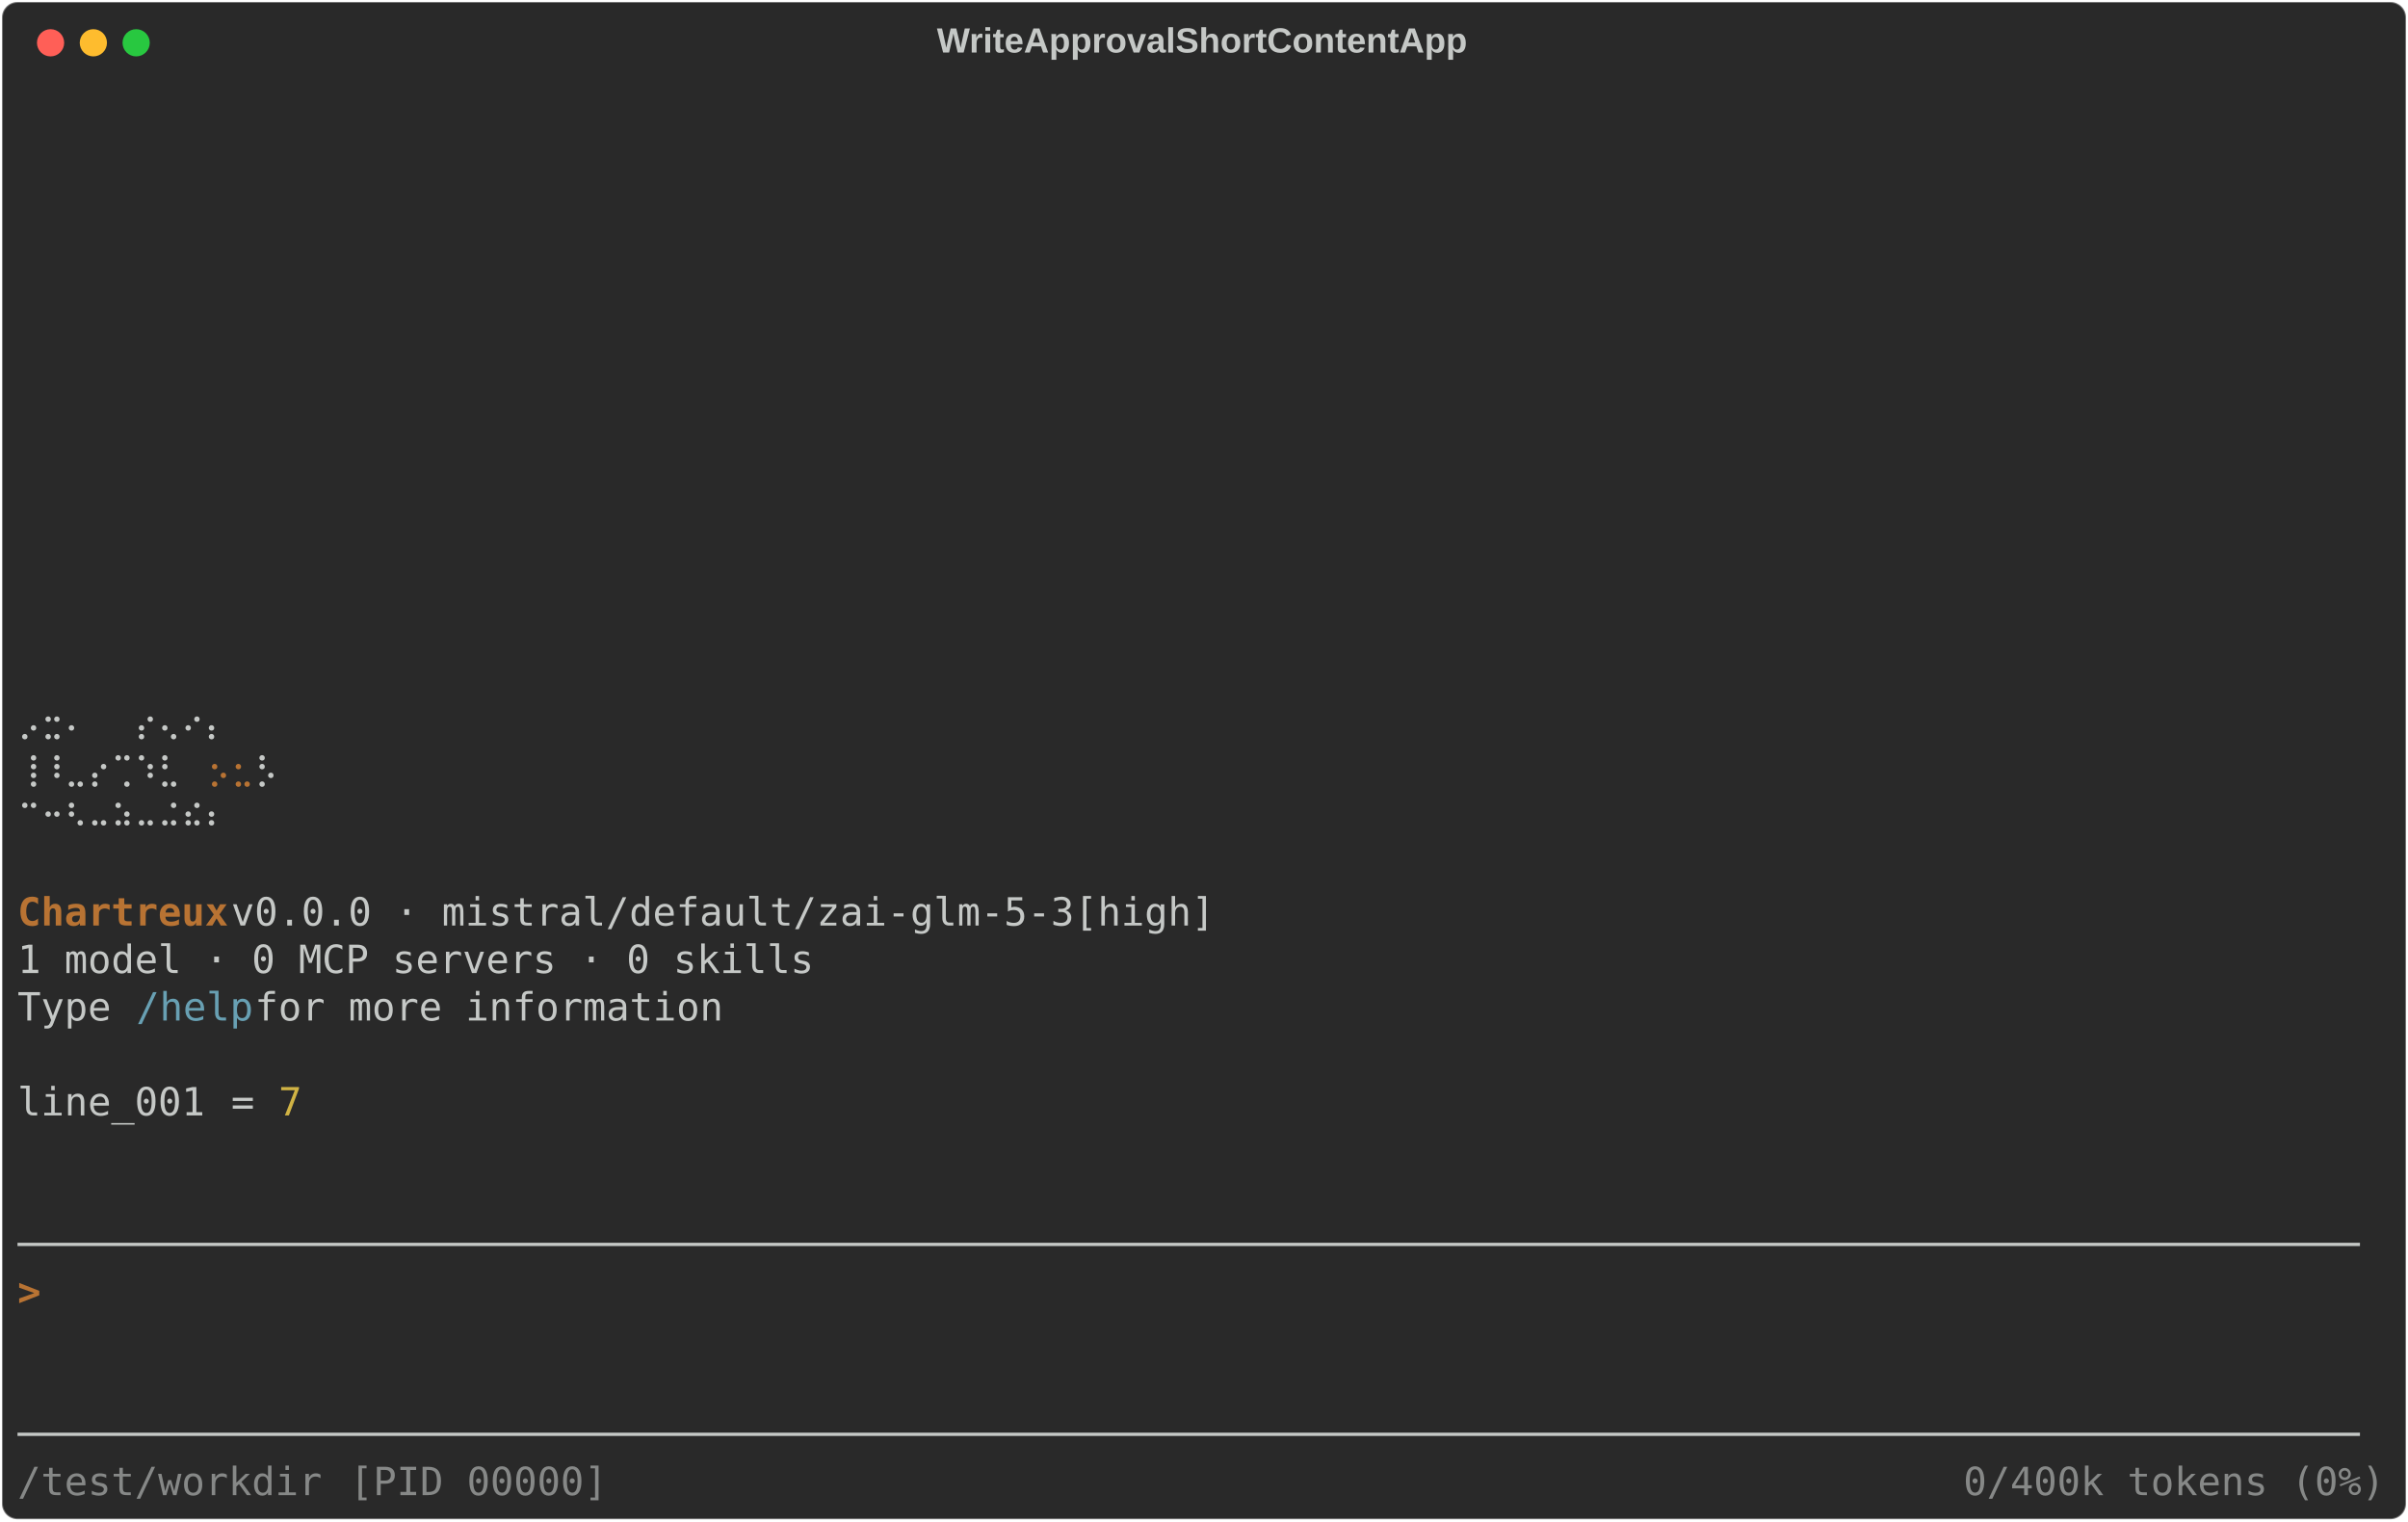
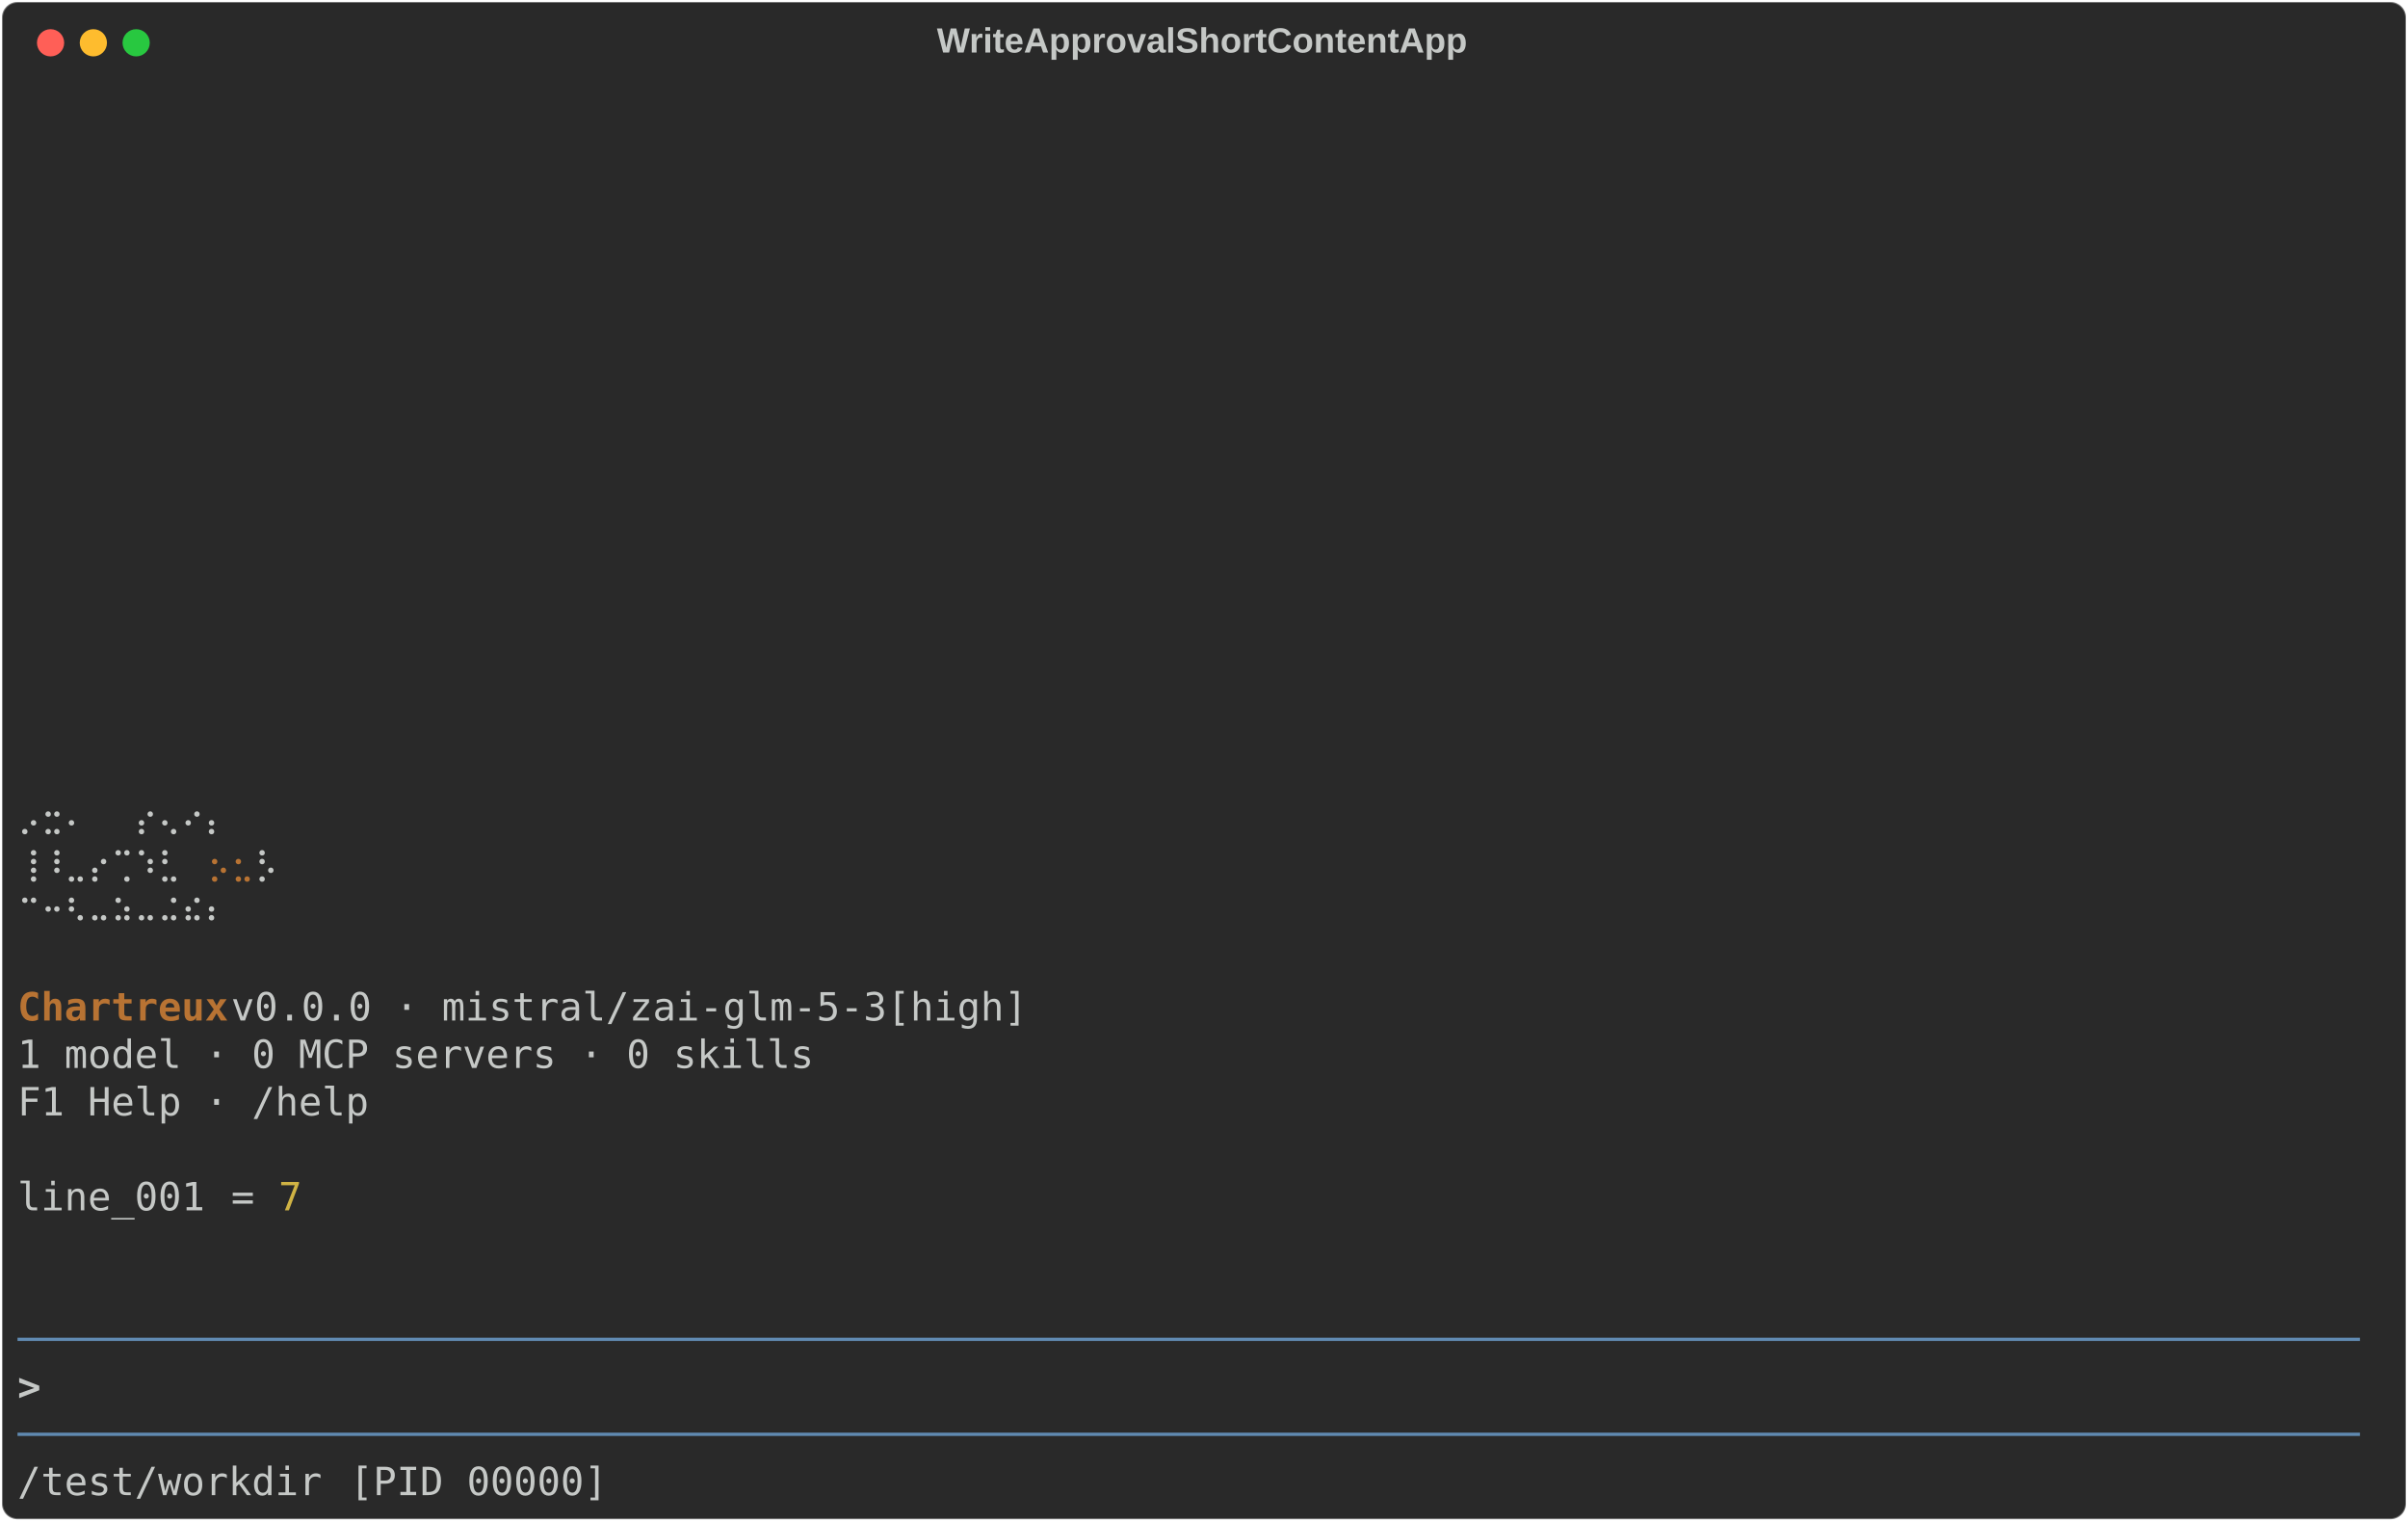
<svg xmlns="http://www.w3.org/2000/svg" class="rich-terminal" viewBox="0 0 1238 782.0">
  <style>

    @font-face {
        font-family: "Fira Code";
        src: local("FiraCode-Regular"),
                url("https://cdnjs.cloudflare.com/ajax/libs/firacode/6.2.0/woff2/FiraCode-Regular.woff2") format("woff2"),
                url("https://cdnjs.cloudflare.com/ajax/libs/firacode/6.2.0/woff/FiraCode-Regular.woff") format("woff");
        font-style: normal;
        font-weight: 400;
    }
    @font-face {
        font-family: "Fira Code";
        src: local("FiraCode-Bold"),
                url("https://cdnjs.cloudflare.com/ajax/libs/firacode/6.2.0/woff2/FiraCode-Bold.woff2") format("woff2"),
                url("https://cdnjs.cloudflare.com/ajax/libs/firacode/6.2.0/woff/FiraCode-Bold.woff") format("woff");
        font-style: bold;
        font-weight: 700;
    }

    .terminal-matrix {
        font-family: Fira Code, monospace;
        font-size: 20px;
        line-height: 24.4px;
        font-variant-east-asian: full-width;
    }

    .terminal-title {
        font-size: 18px;
        font-weight: bold;
        font-family: arial;
    }

    .terminal-r1 { fill: #c5c8c6 }
.terminal-r2 { fill: #b87333 }
.terminal-r3 { fill: #b87333;font-weight: bold }
- .terminal-r4 { fill: #68a0b3 }
- .terminal-r5 { fill: #d0b344 }
- .terminal-r6 { fill: #868887 }
+ .terminal-r4 { fill: #d0b344 }
+ .terminal-r5 { fill: #608ab1 }
+ .terminal-r6 { fill: #c5c8c6;font-weight: bold }
    </style>
  <defs>
    <clipPath id="terminal-clip-terminal">
      <rect x="0" y="0" width="1219.0" height="731.0" />
    </clipPath>
    <clipPath id="terminal-line-0">
      <rect x="0" y="1.5" width="1220" height="24.65" />
    </clipPath>
    <clipPath id="terminal-line-1">
      <rect x="0" y="25.9" width="1220" height="24.65" />
    </clipPath>
    <clipPath id="terminal-line-2">
      <rect x="0" y="50.3" width="1220" height="24.65" />
    </clipPath>
    <clipPath id="terminal-line-3">
      <rect x="0" y="74.7" width="1220" height="24.65" />
    </clipPath>
    <clipPath id="terminal-line-4">
      <rect x="0" y="99.1" width="1220" height="24.65" />
    </clipPath>
    <clipPath id="terminal-line-5">
      <rect x="0" y="123.5" width="1220" height="24.65" />
    </clipPath>
    <clipPath id="terminal-line-6">
      <rect x="0" y="147.9" width="1220" height="24.65" />
    </clipPath>
    <clipPath id="terminal-line-7">
      <rect x="0" y="172.3" width="1220" height="24.65" />
    </clipPath>
    <clipPath id="terminal-line-8">
      <rect x="0" y="196.7" width="1220" height="24.65" />
    </clipPath>
    <clipPath id="terminal-line-9">
      <rect x="0" y="221.1" width="1220" height="24.65" />
    </clipPath>
    <clipPath id="terminal-line-10">
      <rect x="0" y="245.5" width="1220" height="24.65" />
    </clipPath>
    <clipPath id="terminal-line-11">
      <rect x="0" y="269.9" width="1220" height="24.65" />
    </clipPath>
    <clipPath id="terminal-line-12">
      <rect x="0" y="294.3" width="1220" height="24.65" />
    </clipPath>
    <clipPath id="terminal-line-13">
      <rect x="0" y="318.7" width="1220" height="24.65" />
    </clipPath>
    <clipPath id="terminal-line-14">
      <rect x="0" y="343.1" width="1220" height="24.65" />
    </clipPath>
    <clipPath id="terminal-line-15">
      <rect x="0" y="367.5" width="1220" height="24.65" />
    </clipPath>
    <clipPath id="terminal-line-16">
      <rect x="0" y="391.9" width="1220" height="24.65" />
    </clipPath>
    <clipPath id="terminal-line-17">
      <rect x="0" y="416.3" width="1220" height="24.65" />
    </clipPath>
    <clipPath id="terminal-line-18">
      <rect x="0" y="440.7" width="1220" height="24.65" />
    </clipPath>
    <clipPath id="terminal-line-19">
      <rect x="0" y="465.1" width="1220" height="24.65" />
    </clipPath>
    <clipPath id="terminal-line-20">
      <rect x="0" y="489.5" width="1220" height="24.65" />
    </clipPath>
    <clipPath id="terminal-line-21">
      <rect x="0" y="513.9" width="1220" height="24.65" />
    </clipPath>
    <clipPath id="terminal-line-22">
      <rect x="0" y="538.3" width="1220" height="24.65" />
    </clipPath>
    <clipPath id="terminal-line-23">
      <rect x="0" y="562.7" width="1220" height="24.65" />
    </clipPath>
    <clipPath id="terminal-line-24">
      <rect x="0" y="587.1" width="1220" height="24.65" />
    </clipPath>
    <clipPath id="terminal-line-25">
      <rect x="0" y="611.5" width="1220" height="24.65" />
    </clipPath>
    <clipPath id="terminal-line-26">
      <rect x="0" y="635.9" width="1220" height="24.65" />
    </clipPath>
    <clipPath id="terminal-line-27">
      <rect x="0" y="660.3" width="1220" height="24.65" />
    </clipPath>
    <clipPath id="terminal-line-28">
      <rect x="0" y="684.7" width="1220" height="24.65" />
    </clipPath>
  </defs>
  <rect fill="#292929" stroke="rgba(255,255,255,0.35)" stroke-width="1" x="1" y="1" width="1236" height="780" rx="8" />
  <text class="terminal-title" fill="#c5c8c6" text-anchor="middle" x="618" y="27">WriteApprovalShortContentApp</text>
  <g transform="translate(26,22)">
    <circle cx="0" cy="0" r="7" fill="#ff5f57" />
    <circle cx="22" cy="0" r="7" fill="#febc2e" />
    <circle cx="44" cy="0" r="7" fill="#28c840" />
  </g>
  <g transform="translate(9, 41)" clip-path="url(#terminal-clip-terminal)">
    <g class="terminal-matrix">
      <text class="terminal-r1" x="1220" y="20" textLength="12.2" clip-path="url(#terminal-line-0)">
</text>
      <text class="terminal-r1" x="1220" y="44.4" textLength="12.2" clip-path="url(#terminal-line-1)">
</text>
      <text class="terminal-r1" x="1220" y="68.8" textLength="12.2" clip-path="url(#terminal-line-2)">
</text>
      <text class="terminal-r1" x="1220" y="93.2" textLength="12.2" clip-path="url(#terminal-line-3)">
</text>
      <text class="terminal-r1" x="1220" y="117.6" textLength="12.2" clip-path="url(#terminal-line-4)">
</text>
      <text class="terminal-r1" x="1220" y="142" textLength="12.2" clip-path="url(#terminal-line-5)">
</text>
      <text class="terminal-r1" x="1220" y="166.4" textLength="12.2" clip-path="url(#terminal-line-6)">
</text>
      <text class="terminal-r1" x="1220" y="190.8" textLength="12.2" clip-path="url(#terminal-line-7)">
</text>
      <text class="terminal-r1" x="1220" y="215.2" textLength="12.2" clip-path="url(#terminal-line-8)">
</text>
      <text class="terminal-r1" x="1220" y="239.6" textLength="12.2" clip-path="url(#terminal-line-9)">
</text>
      <text class="terminal-r1" x="1220" y="264" textLength="12.2" clip-path="url(#terminal-line-10)">
</text>
      <text class="terminal-r1" x="1220" y="288.4" textLength="12.2" clip-path="url(#terminal-line-11)">
</text>
      <text class="terminal-r1" x="1220" y="312.8" textLength="12.2" clip-path="url(#terminal-line-12)">
</text>
-       <text class="terminal-r1" x="0" y="337.2" textLength="134.2" clip-path="url(#terminal-line-13)">  ⡠⣒⠄  ⡔⢄⠔⡄</text>
      <text class="terminal-r1" x="1220" y="337.2" textLength="12.2" clip-path="url(#terminal-line-13)">
</text>
-       <text class="terminal-r1" x="0" y="361.6" textLength="97.6" clip-path="url(#terminal-line-14)"> ⢸⠸⣀⡔⢉⠱⣃</text>
-       <text class="terminal-r2" x="97.6" y="361.6" textLength="12.2" clip-path="url(#terminal-line-14)">⡢</text>
-       <text class="terminal-r2" x="109.8" y="361.6" textLength="12.2" clip-path="url(#terminal-line-14)">⣂</text>
-       <text class="terminal-r1" x="122" y="361.6" textLength="12.2" clip-path="url(#terminal-line-14)">⡣</text>
      <text class="terminal-r1" x="1220" y="361.6" textLength="12.2" clip-path="url(#terminal-line-14)">
</text>
-       <text class="terminal-r1" x="0" y="386" textLength="134.2" clip-path="url(#terminal-line-15)">  ⠉⠒⠣⠤⠵⠤⠬⠮⠆</text>
+       <text class="terminal-r1" x="0" y="386" textLength="134.2" clip-path="url(#terminal-line-15)">  ⡠⣒⠄  ⡔⢄⠔⡄</text>
      <text class="terminal-r1" x="1220" y="386" textLength="12.2" clip-path="url(#terminal-line-15)">
</text>
+       <text class="terminal-r1" x="0" y="410.4" textLength="97.6" clip-path="url(#terminal-line-16)"> ⢸⠸⣀⡔⢉⠱⣃</text>
+       <text class="terminal-r2" x="97.6" y="410.4" textLength="12.2" clip-path="url(#terminal-line-16)">⡢</text>
+       <text class="terminal-r2" x="109.8" y="410.4" textLength="12.2" clip-path="url(#terminal-line-16)">⣂</text>
+       <text class="terminal-r1" x="122" y="410.4" textLength="12.2" clip-path="url(#terminal-line-16)">⡣</text>
      <text class="terminal-r1" x="1220" y="410.4" textLength="12.2" clip-path="url(#terminal-line-16)">
</text>
-       <text class="terminal-r3" x="0" y="434.8" textLength="109.8" clip-path="url(#terminal-line-17)">Chartreux</text>
-       <text class="terminal-r1" x="109.8" y="434.8" textLength="524.6" clip-path="url(#terminal-line-17)"> v0.0.0 · mistral/default/zai-glm-5-3[high]</text>
+       <text class="terminal-r1" x="0" y="434.8" textLength="134.2" clip-path="url(#terminal-line-17)">  ⠉⠒⠣⠤⠵⠤⠬⠮⠆</text>
      <text class="terminal-r1" x="1220" y="434.8" textLength="12.2" clip-path="url(#terminal-line-17)">
</text>
-       <text class="terminal-r1" x="0" y="459.2" textLength="414.8" clip-path="url(#terminal-line-18)">1 model · 0 MCP servers · 0 skills</text>
      <text class="terminal-r1" x="1220" y="459.2" textLength="12.2" clip-path="url(#terminal-line-18)">
</text>
-       <text class="terminal-r1" x="0" y="483.6" textLength="61" clip-path="url(#terminal-line-19)">Type </text>
-       <text class="terminal-r4" x="61" y="483.6" textLength="61" clip-path="url(#terminal-line-19)">/help</text>
-       <text class="terminal-r1" x="122" y="483.6" textLength="256.2" clip-path="url(#terminal-line-19)"> for more information</text>
+       <text class="terminal-r3" x="0" y="483.6" textLength="109.8" clip-path="url(#terminal-line-19)">Chartreux</text>
+       <text class="terminal-r1" x="109.8" y="483.6" textLength="427" clip-path="url(#terminal-line-19)"> v0.0.0 · mistral/zai-glm-5-3[high]</text>
      <text class="terminal-r1" x="1220" y="483.6" textLength="12.2" clip-path="url(#terminal-line-19)">
</text>
+       <text class="terminal-r1" x="0" y="508" textLength="414.8" clip-path="url(#terminal-line-20)">1 model · 0 MCP servers · 0 skills</text>
      <text class="terminal-r1" x="1220" y="508" textLength="12.2" clip-path="url(#terminal-line-20)">
</text>
-       <text class="terminal-r1" x="0" y="532.4" textLength="97.6" clip-path="url(#terminal-line-21)">line_001</text>
-       <text class="terminal-r1" x="109.8" y="532.4" textLength="12.2" clip-path="url(#terminal-line-21)">=</text>
-       <text class="terminal-r5" x="134.2" y="532.4" textLength="12.2" clip-path="url(#terminal-line-21)">7</text>
+       <text class="terminal-r1" x="0" y="532.4" textLength="183" clip-path="url(#terminal-line-21)">F1 Help · /help</text>
      <text class="terminal-r1" x="1220" y="532.4" textLength="12.2" clip-path="url(#terminal-line-21)">
</text>
      <text class="terminal-r1" x="1220" y="556.8" textLength="12.2" clip-path="url(#terminal-line-22)">
</text>
+       <text class="terminal-r1" x="0" y="581.2" textLength="97.6" clip-path="url(#terminal-line-23)">line_001</text>
+       <text class="terminal-r1" x="109.8" y="581.2" textLength="12.2" clip-path="url(#terminal-line-23)">=</text>
+       <text class="terminal-r4" x="134.2" y="581.2" textLength="12.2" clip-path="url(#terminal-line-23)">7</text>
      <text class="terminal-r1" x="1220" y="581.2" textLength="12.2" clip-path="url(#terminal-line-23)">
</text>
-       <text class="terminal-r1" x="0" y="605.6" textLength="1220" clip-path="url(#terminal-line-24)">────────────────────────────────────────────────────────────────────────────────────────────────────</text>
      <text class="terminal-r1" x="1220" y="605.6" textLength="12.2" clip-path="url(#terminal-line-24)">
</text>
-       <text class="terminal-r3" x="0" y="630" textLength="12.2" clip-path="url(#terminal-line-25)">&gt;</text>
      <text class="terminal-r1" x="1220" y="630" textLength="12.2" clip-path="url(#terminal-line-25)">
</text>
+       <text class="terminal-r5" x="0" y="654.4" textLength="1220" clip-path="url(#terminal-line-26)">────────────────────────────────────────────────────────────────────────────────────────────────────</text>
      <text class="terminal-r1" x="1220" y="654.4" textLength="12.2" clip-path="url(#terminal-line-26)">
</text>
+       <text class="terminal-r6" x="0" y="678.8" textLength="12.2" clip-path="url(#terminal-line-27)">&gt;</text>
      <text class="terminal-r1" x="1220" y="678.8" textLength="12.2" clip-path="url(#terminal-line-27)">
</text>
-       <text class="terminal-r1" x="0" y="703.2" textLength="1220" clip-path="url(#terminal-line-28)">────────────────────────────────────────────────────────────────────────────────────────────────────</text>
+       <text class="terminal-r5" x="0" y="703.2" textLength="1220" clip-path="url(#terminal-line-28)">────────────────────────────────────────────────────────────────────────────────────────────────────</text>
      <text class="terminal-r1" x="1220" y="703.2" textLength="12.2" clip-path="url(#terminal-line-28)">
</text>
-       <text class="terminal-r6" x="0" y="727.6" textLength="158.6" clip-path="url(#terminal-line-29)">/test/workdir</text>
-       <text class="terminal-r6" x="170.8" y="727.6" textLength="134.2" clip-path="url(#terminal-line-29)">[PID 00000]</text>
-       <text class="terminal-r6" x="1000.4" y="727.6" textLength="219.6" clip-path="url(#terminal-line-29)">0/400k tokens (0%)</text>
+       <text class="terminal-r1" x="0" y="727.6" textLength="158.6" clip-path="url(#terminal-line-29)">/test/workdir</text>
+       <text class="terminal-r1" x="170.8" y="727.6" textLength="134.2" clip-path="url(#terminal-line-29)">[PID 00000]</text>
    </g>
  </g>
</svg>
